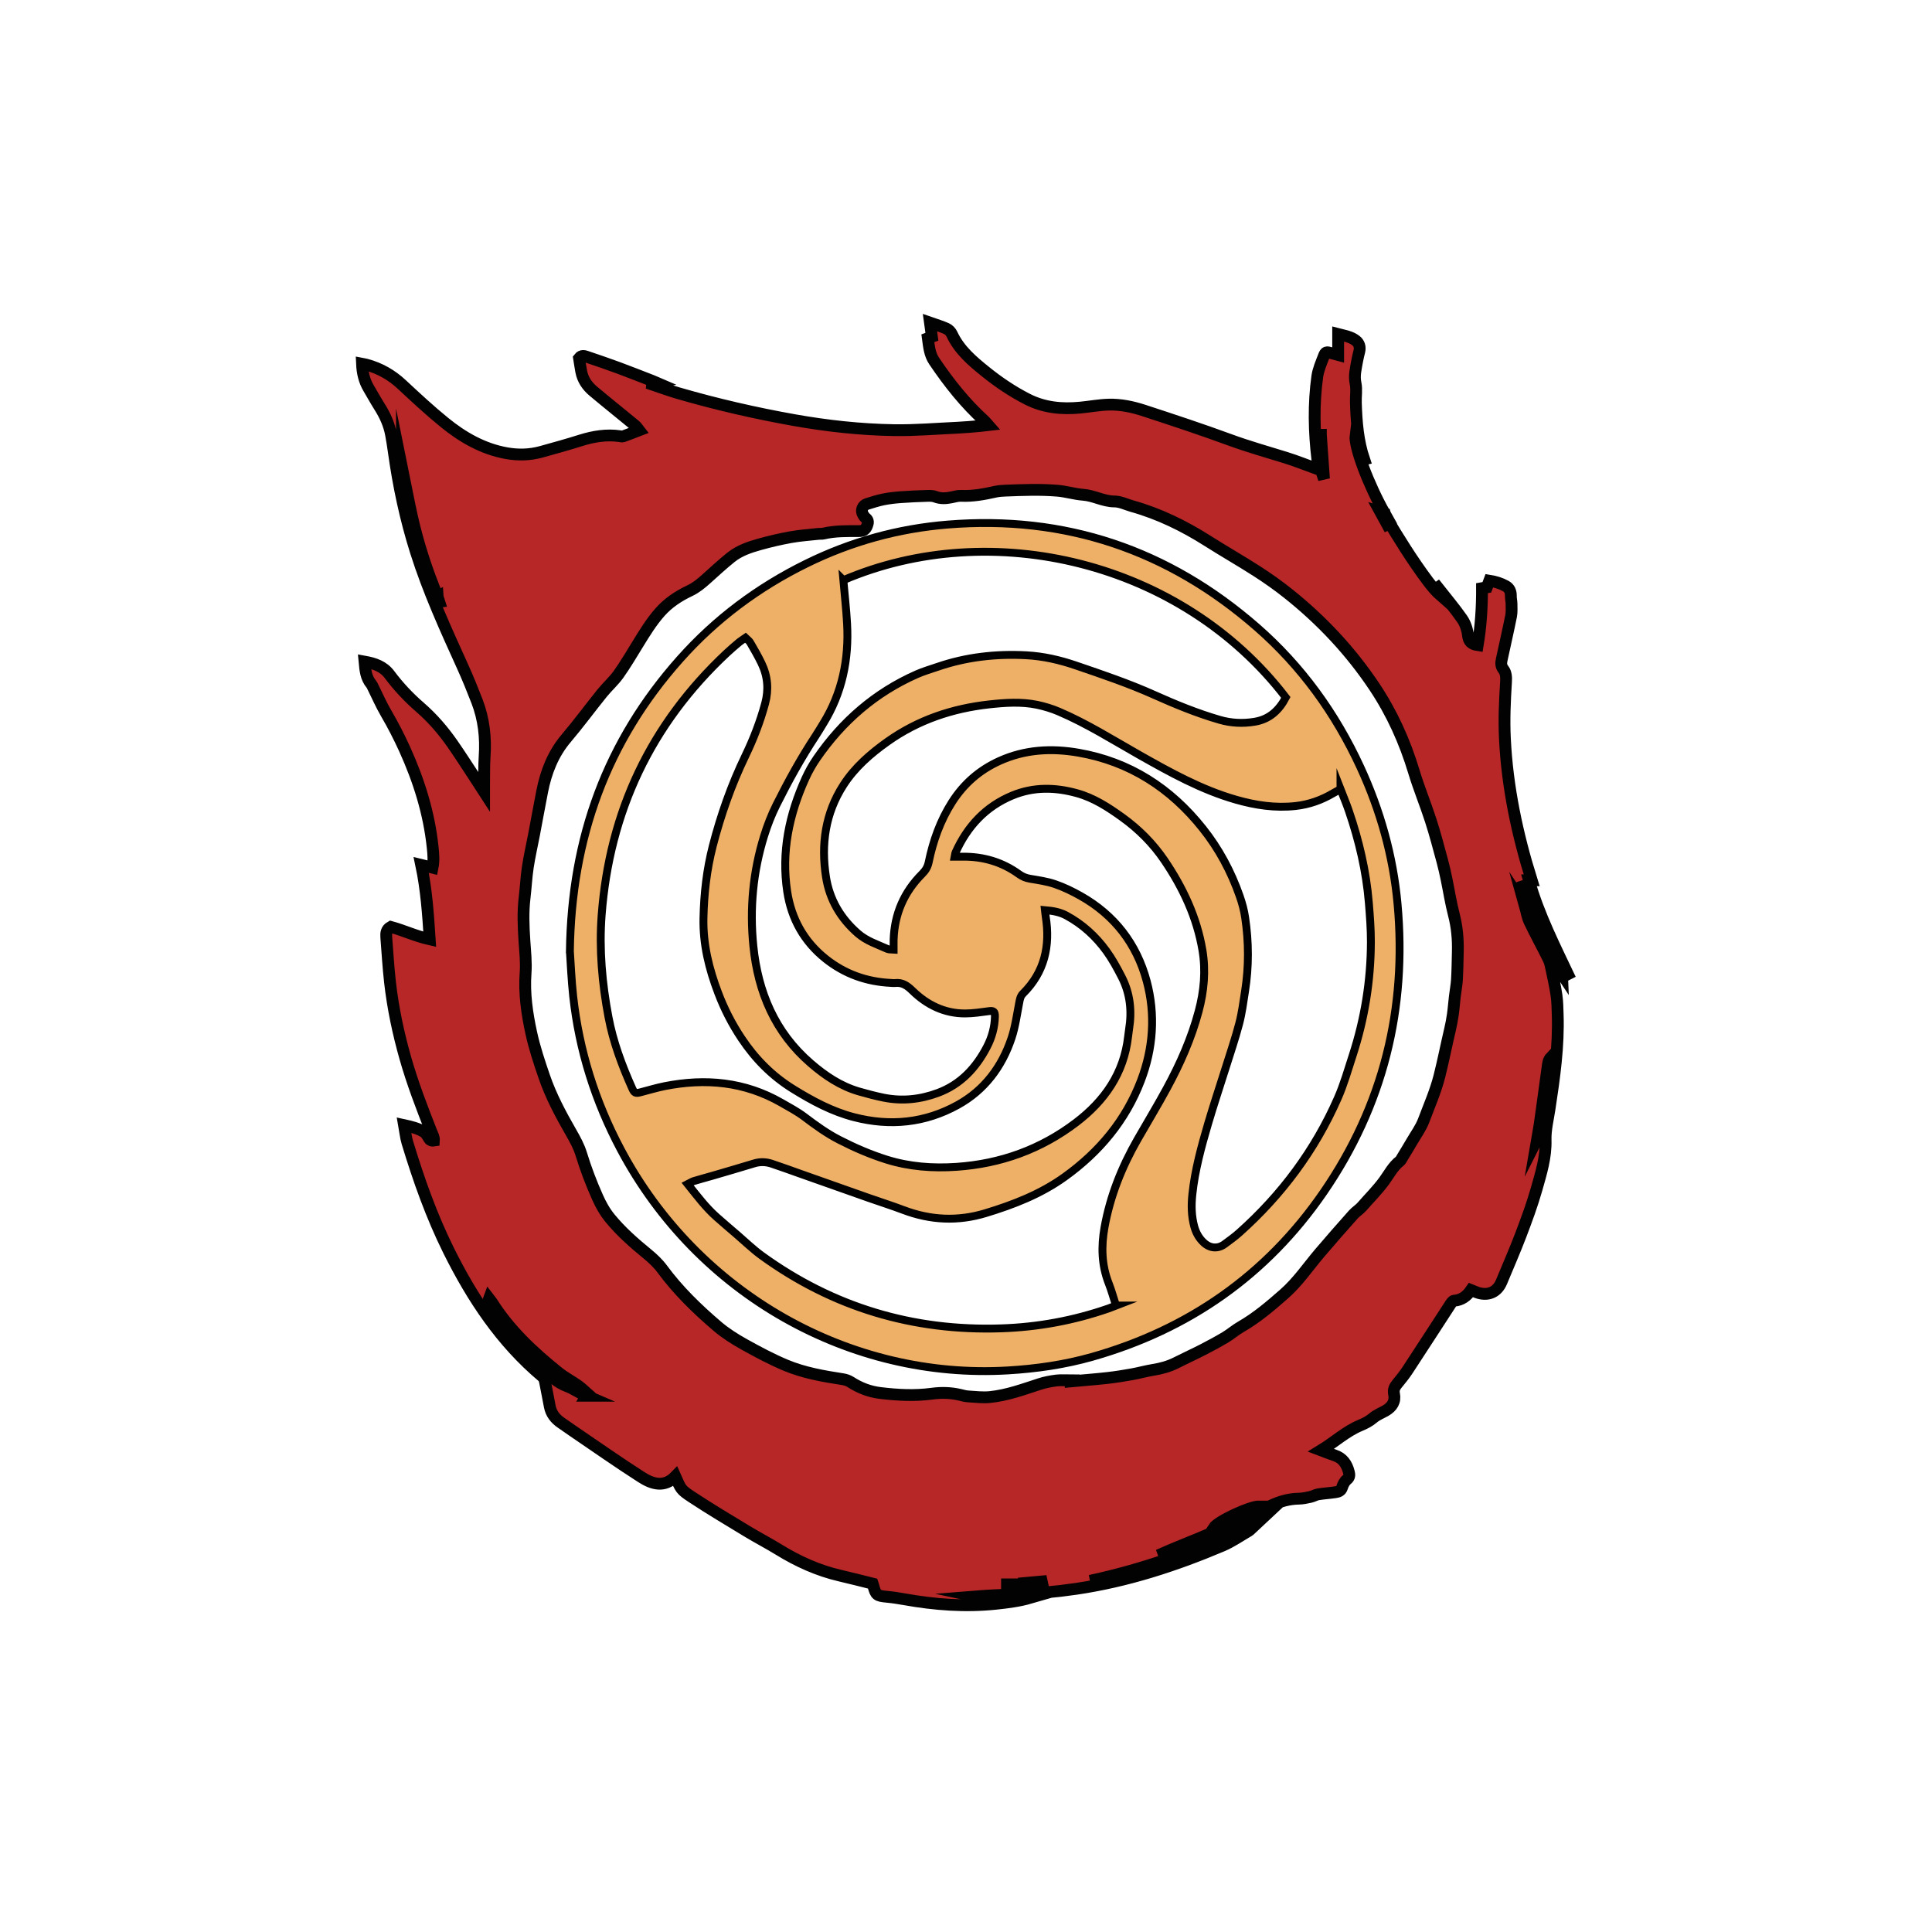
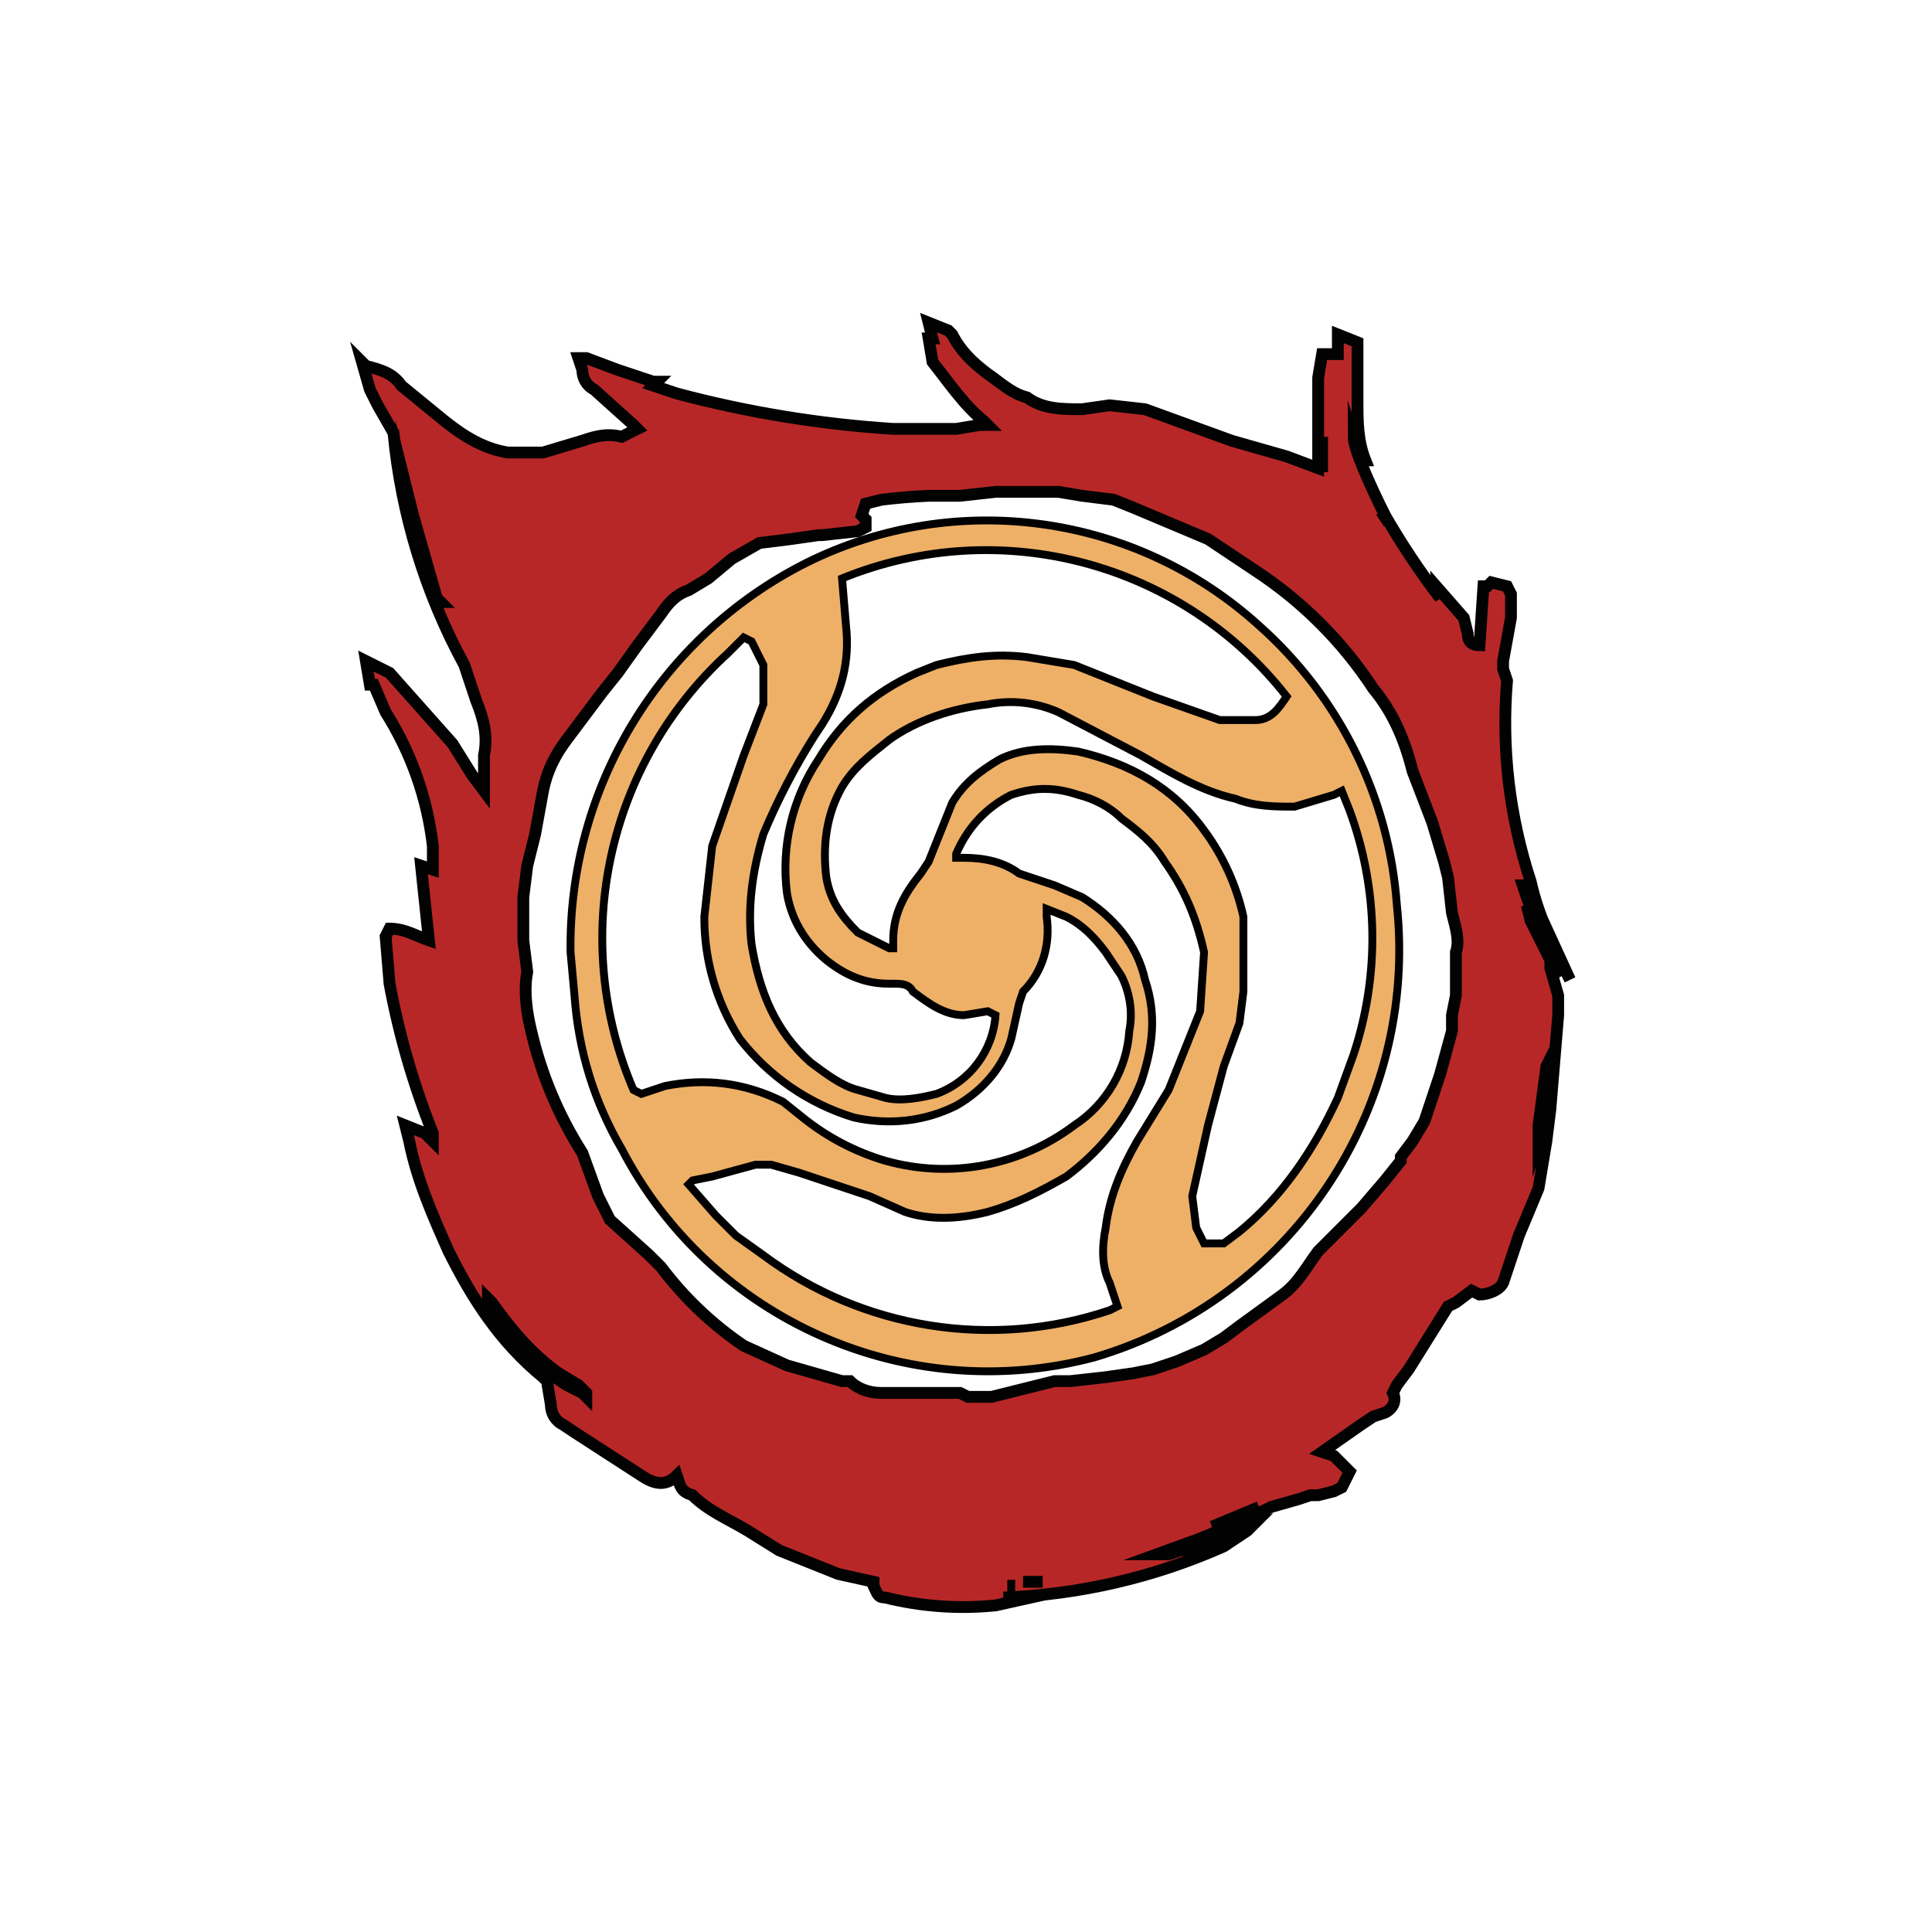
- <svg xmlns="http://www.w3.org/2000/svg" width="491" height="491" viewBox="0 0 491 491" fill="none">
-   <path d="M352.05 131.11C355.45 136.78 358.92 142.4 362.89 147.7C363.91 149.06 365 150.36 366.32 151.52C365.91 150.86 365.51 150.19 365.1 149.53C365.2 149.46 365.31 149.39 365.41 149.32C367.48 151.96 369.67 154.53 371.58 157.28C372.4 158.46 372.91 160.01 373.07 161.45C373.25 163.04 373.95 163.72 375.55 163.96C376.34 159.2 376.66 154.41 376.64 149.48C377.05 149.41 377.4 149.34 377.87 149.26C378.05 148.79 378.25 148.23 378.5 147.57C379.99 147.81 381.4 148.23 382.69 148.95C383.64 149.48 384 150.39 383.97 151.49C383.96 152.14 384.13 152.79 384.14 153.44C384.14 154.48 384.23 155.55 384.03 156.56C383.29 160.26 382.44 163.94 381.65 167.62C381.46 168.5 381.42 169.28 382.08 170.11C382.77 170.99 382.81 172.13 382.74 173.28C382.44 178.1 382.22 182.91 382.46 187.75C383.06 200.03 385.57 211.92 389.26 223.72H388.56C391.06 232.58 395.21 240.67 399.09 248.88C394.79 241.19 390.65 233.42 387.57 225.13C387.46 225.17 387.35 225.21 387.24 225.24C387.52 226.2 387.73 227.19 388.09 228.12C390.49 234.29 393.38 240.24 396.53 246.06C396.78 246.53 397 247.02 397.02 247.62C396.77 247.24 396.49 246.87 396.27 246.47C394.27 242.69 392.27 238.91 390.28 235.12C389.43 233.51 388.61 231.88 387.56 230.3C387.93 231.62 388.13 233.02 388.71 234.24C390.23 237.44 391.96 240.55 393.53 243.74C393.94 244.57 394.12 245.52 394.31 246.44C394.77 248.61 395.25 250.77 395.57 252.96C395.8 254.55 395.82 256.17 395.87 257.78C396.15 265.88 395.02 273.86 393.8 281.83C393.4 284.47 392.72 287.13 392.8 289.76C392.92 294.09 391.67 298.09 390.53 302.12C389.4 306.12 387.95 310.04 386.47 313.93C384.95 317.92 383.23 321.84 381.59 325.79C380.55 328.29 378.37 329.34 375.76 328.59C375.13 328.41 374.53 328.12 373.85 327.85C372.81 329.38 371.48 330.42 369.53 330.56C369.14 330.59 368.74 331.26 368.45 331.71C364.87 337.2 361.32 342.72 357.72 348.2C356.9 349.45 355.95 350.61 355 351.77C354.4 352.5 354.08 353.25 354.28 354.22C354.69 356.19 353.79 357.54 352.15 358.5C351.09 359.11 349.91 359.56 348.99 360.34C347.98 361.19 346.93 361.74 345.7 362.25C342.11 363.74 339.23 366.44 335.73 368.58C337.06 369.08 338.11 369.52 339.19 369.87C341.26 370.54 342.29 372.11 342.79 374.08C342.96 374.74 343.06 375.41 342.3 376.01C341.72 376.47 341.3 377.27 341.08 378C340.79 378.97 340.06 379.13 339.32 379.24C337.9 379.46 336.45 379.53 335.03 379.76C334.36 379.87 333.73 380.27 333.06 380.42C332.09 380.63 331.1 380.85 330.12 380.87C327.56 380.91 325.18 381.59 322.9 382.69C320.85 383.68 318.87 384.82 316.8 385.75C312.8 387.54 308.76 389.25 304.71 390.94C301.28 392.37 297.81 393.71 294.4 395.26C295.31 395.01 296.21 394.74 297.13 394.53C298.09 394.31 299.07 394.15 300.04 393.95C300.58 393.84 301.13 393.76 301.64 393.56C303.3 392.92 304.93 392.21 306.59 391.58C309.48 390.48 312.38 389.43 315.32 388.5C303.1 394.47 290.33 398.88 277.03 401.75C291.41 399.31 305.11 394.82 318.21 388.27C317.92 388.54 317.67 388.87 317.34 389.06C315.14 390.34 313.01 391.83 310.68 392.82C298.73 397.89 286.44 401.88 273.54 403.78C268.25 404.56 262.96 405.02 257.62 405.21C254.4 405.33 251.18 405.46 247.96 405.72C250.2 406.2 252.46 406.18 254.73 406.14C256.11 406.11 257.5 406.2 258.88 406.18C259.87 406.17 260.86 406.07 261.86 406.07C259.03 406.89 256.12 407.26 253.21 407.57C245.36 408.41 237.57 407.82 229.82 406.43C228.35 406.17 226.86 405.94 225.37 405.8C222.85 405.56 222.58 405.38 221.95 403C221.89 402.79 221.82 402.59 221.78 402.47C218.96 401.77 216.24 401.06 213.49 400.43C207.91 399.14 202.78 396.81 197.92 393.82C195.32 392.22 192.61 390.82 190 389.24C185.25 386.36 180.48 383.52 175.85 380.47C172.93 378.55 173.04 378.39 171.63 375.23C168.82 378.13 165.75 377.16 163.02 375.41C157.13 371.64 151.41 367.61 145.62 363.68C144.61 362.99 143.62 362.27 142.61 361.59C141.12 360.58 140.08 359.25 139.73 357.47C139.3 355.35 138.94 353.22 138.5 351.1C138.41 350.66 138.2 350.13 137.87 349.85C127.41 341.06 120.07 329.98 114.05 317.88C109.66 309.04 106.39 299.79 103.53 290.37C103.12 289.01 102.99 287.56 102.7 285.94C104.54 286.34 106.18 286.75 107.64 287.61C108.17 287.92 108.58 288.54 108.89 289.11C109.2 289.68 109.53 289.98 110.28 289.86C110.34 289 109.89 288.29 109.6 287.55C107.18 281.4 104.81 275.23 103 268.86C101.21 262.55 99.86 256.15 99.12 249.64C98.69 245.84 98.47 242.02 98.17 238.21C98.09 237.18 98.17 236.19 99.31 235.56C102.53 236.43 105.63 237.91 109.21 238.72C108.79 232.27 108.37 226.1 107.05 219.82C108.14 220.09 108.98 220.29 109.93 220.52C110.29 218.74 110.14 217.04 109.96 215.36C109.05 206.6 106.44 198.32 102.81 190.32C101.4 187.23 99.86 184.23 98.15 181.3C96.86 179.1 95.85 176.75 94.71 174.47C94.61 174.27 94.53 174.06 94.39 173.9C93 172.27 92.84 170.29 92.64 168.14C95.19 168.59 97.44 169.36 98.99 171.44C101.26 174.48 103.84 177.23 106.7 179.71C109.87 182.46 112.59 185.6 114.98 189.03C116.82 191.67 118.56 194.39 120.33 197.08C121.17 198.36 121.99 199.66 123.03 201.26C123.03 200.31 123.03 199.72 123.03 199.14C123.07 196.86 123.01 194.58 123.16 192.31C123.5 187.47 122.97 182.76 121.23 178.23C120.09 175.28 118.9 172.34 117.6 169.47C113.24 159.86 108.86 150.26 105.68 140.17C103.05 131.84 101.25 123.32 100.06 114.67C99.86 113.24 99.63 111.82 99.37 110.4C98.9 107.85 97.84 105.55 96.46 103.36C95.48 101.81 94.6 100.21 93.67 98.63C92.57 96.77 92.1 94.74 92 92.45C92.41 92.53 92.76 92.58 93.1 92.67C96.54 93.6 99.52 95.29 102.14 97.74C105.67 101.03 109.22 104.33 112.96 107.37C117.61 111.15 122.74 114.11 128.77 115.18C131.72 115.7 134.61 115.63 137.51 114.84C140.91 113.9 144.29 112.96 147.66 111.9C150.82 110.91 154.15 110.36 157.53 110.85C157.8 110.89 158.12 110.98 158.35 110.9C159.63 110.44 160.9 109.94 162.41 109.36C162.02 108.87 161.8 108.45 161.46 108.17C157.91 105.24 154.31 102.37 150.78 99.41C149.22 98.1 148.09 96.46 147.71 94.39C147.5 93.25 147.33 92.1 147.16 91.03C147.81 90.19 148.54 90.47 149.21 90.7C151.89 91.61 154.57 92.52 157.22 93.5C160.08 94.56 162.92 95.69 165.77 96.79C166.1 96.92 166.42 97.07 166.91 97.28C166.43 97.38 166.13 97.44 165.83 97.51C165.83 97.59 165.81 97.67 165.8 97.74C168 98.48 170.17 99.29 172.4 99.93C182.07 102.74 191.87 104.99 201.78 106.76C210.17 108.25 218.63 109.18 227.14 109.32C232.57 109.41 238.02 108.94 243.46 108.69C245.24 108.61 247.01 108.44 248.78 108.29C249.48 108.23 250.18 108.13 251.14 108.02C250.72 107.54 250.5 107.25 250.24 107C245.26 102.5 241.14 97.28 237.4 91.74C236.24 90.02 236.09 88.01 235.81 85.96C236.18 85.82 236.5 85.7 236.83 85.58C236.67 84.43 236.52 83.35 236.34 82C237.88 82.54 239.26 82.94 240.54 83.52C241.1 83.77 241.65 84.34 241.91 84.91C243.81 88.99 247.13 91.78 250.51 94.5C253.8 97.15 257.3 99.51 261.08 101.44C265.34 103.62 269.87 104.04 274.54 103.59C276.97 103.36 279.39 102.89 281.82 102.83C284.83 102.76 287.8 103.38 290.65 104.31C297.98 106.71 305.31 109.12 312.55 111.78C317.25 113.51 322.05 114.85 326.82 116.33C329.56 117.18 332.22 118.27 335.12 119.32C335.01 118.48 334.9 117.63 334.8 116.78C333.96 109.74 333.8 102.69 334.78 95.67C335.03 93.89 335.8 92.17 336.45 90.47C336.86 89.4 337.09 89.39 338.26 89.73C338.83 89.89 339.4 90.04 340.08 90.22V84.9C341.7 85.32 343.29 85.56 344.57 86.55C345.41 87.2 345.72 88.16 345.47 89.24C345.27 90.1 345.04 90.96 344.89 91.84C344.58 93.68 344.08 95.45 344.5 97.41C344.84 98.99 344.52 100.71 344.58 102.36C344.73 107.25 345.11 112.1 346.7 116.8C346.59 116.83 346.47 116.86 346.36 116.88C346.04 115.9 345.7 114.92 345.4 113.92C345.09 112.86 344.81 111.79 344.49 110.58C344.13 113.5 347.71 123.01 351.91 130.5C351.66 130.42 351.4 130.34 350.84 130.16C351.51 131.38 352.04 132.36 352.57 133.33L352.75 133.25C352.54 132.53 352.34 131.81 352.13 131.09L352.05 131.11ZM111.22 151.54C111.25 152.01 111.29 152.47 111.32 152.94C111.42 152.93 111.52 152.91 111.62 152.9C111.48 152.46 111.34 152.01 111.19 151.57C108.48 144.99 106.26 138.26 104.71 131.31C103.79 127.2 103.03 123.06 102.15 118.73C102.15 119.33 102.09 119.72 102.15 120.1C102.86 124.14 103.5 128.19 104.35 132.2C105.67 138.4 107.73 144.38 110.2 150.21C110.41 150.71 110.43 151.44 111.2 151.55L111.22 151.54ZM271.97 350.85L271.99 351.08C275.14 350.79 278.29 350.55 281.43 350.2C283.52 349.97 285.61 349.63 287.68 349.26C289.48 348.94 291.25 348.43 293.06 348.14C295.11 347.81 297.07 347.28 298.92 346.34C301.2 345.18 303.53 344.13 305.8 342.96C307.72 341.97 309.62 340.94 311.48 339.83C312.81 339.03 313.99 337.98 315.34 337.21C319.37 334.9 322.87 331.91 326.33 328.87C329.82 325.81 332.41 321.96 335.39 318.44C338.19 315.14 341.06 311.89 343.93 308.66C344.59 307.92 345.49 307.39 346.14 306.64C348.03 304.47 350.07 302.45 351.79 300.1C353.04 298.39 354.03 296.41 355.77 295.07C355.98 294.91 356.1 294.63 356.25 294.39C357.11 292.97 357.98 291.55 358.82 290.11C359.85 288.34 361.11 286.64 361.82 284.74C363.22 281.01 364.83 277.38 365.82 273.47C366.81 269.55 367.58 265.58 368.51 261.65C368.8 260.41 369.04 259.15 369.22 257.89C369.44 256.35 369.55 254.8 369.73 253.26C369.9 251.83 370.18 250.4 370.27 248.97C370.41 246.59 370.43 244.21 370.49 241.83C370.57 238.65 370.29 235.54 369.48 232.43C368.71 229.48 368.25 226.45 367.63 223.47C367.31 221.96 366.99 220.44 366.58 218.95C365.63 215.47 364.73 211.98 363.62 208.55C362.28 204.38 360.59 200.31 359.33 196.12C357.02 188.45 353.76 181.23 349.33 174.58C343.28 165.5 335.88 157.61 327.34 150.81C324.82 148.81 322.19 146.94 319.48 145.2C315.32 142.53 311.02 140.08 306.85 137.43C300.86 133.63 294.55 130.55 287.7 128.63C286.21 128.21 284.71 127.44 283.22 127.44C280.42 127.43 278.02 125.94 275.29 125.74C273.09 125.58 270.94 124.89 268.74 124.71C264.32 124.34 259.89 124.52 255.47 124.69C254.64 124.72 253.8 124.78 252.99 124.96C250.12 125.6 247.25 126.15 244.27 126.01C243.46 125.97 242.62 126.22 241.81 126.39C240.43 126.67 239.09 126.77 237.71 126.24C237.11 126.01 236.4 126 235.74 126.02C233.46 126.09 231.19 126.18 228.92 126.35C227.44 126.46 225.95 126.63 224.49 126.92C223.09 127.2 221.71 127.66 220.34 128.08C219.2 128.43 218.71 129.75 219.31 130.76C219.51 131.09 219.73 131.44 220.03 131.67C220.74 132.24 220.65 132.84 220.36 133.6C219.99 134.58 219.39 134.97 218.35 134.97C215.3 134.97 212.23 134.9 209.23 135.61C208.86 135.7 208.45 135.63 208.07 135.67C205.7 135.93 203.32 136.09 200.98 136.51C198.31 136.99 195.65 137.61 193.04 138.34C190.47 139.06 187.91 139.92 185.79 141.62C183.63 143.35 181.59 145.24 179.53 147.09C178.25 148.24 176.95 149.33 175.36 150.09C172.48 151.45 169.83 153.18 167.7 155.6C165.53 158.07 163.82 160.86 162.1 163.66C160.5 166.26 158.95 168.9 157.19 171.38C155.97 173.09 154.36 174.5 153.03 176.14C149.96 179.94 147.07 183.89 143.91 187.61C140.57 191.55 138.78 196.13 137.8 201.09C137.08 204.74 136.43 208.4 135.73 212.06C135.2 214.84 134.56 217.59 134.14 220.38C133.75 222.95 133.63 225.57 133.32 228.16C132.88 231.82 133.04 235.48 133.28 239.14C133.46 241.85 133.77 244.6 133.57 247.29C133.19 252.46 133.93 257.51 135.01 262.49C135.83 266.28 137.07 269.99 138.33 273.66C140.03 278.61 142.5 283.21 145.1 287.75C146.12 289.52 147.13 291.36 147.72 293.3C148.86 297.03 150.24 300.65 151.82 304.2C152.67 306.12 153.69 307.96 155.05 309.62C157.85 313.03 161.14 315.92 164.54 318.7C165.9 319.82 167.23 321.06 168.27 322.47C172.32 327.97 177.18 332.69 182.34 337.09C184.39 338.84 186.73 340.32 189.1 341.64C192.54 343.56 196.04 345.43 199.66 346.95C204.28 348.89 209.23 349.75 214.17 350.51C214.86 350.62 215.59 350.85 216.17 351.23C218.49 352.73 220.96 353.69 223.74 354.02C228.12 354.55 232.49 354.78 236.86 354.19C239.27 353.87 241.61 353.93 243.97 354.48C244.67 354.65 245.38 354.85 246.1 354.89C247.92 355 249.77 355.23 251.58 355.05C255.98 354.61 260.11 353.07 264.29 351.72C265.64 351.28 267.07 351.02 268.49 350.84C269.64 350.7 270.82 350.81 271.99 350.81L271.97 350.85ZM149.09 354.72C149.18 354.57 149.27 354.42 149.37 354.27C148.55 353.56 147.79 352.77 146.91 352.15C145.27 350.99 143.46 350.05 141.9 348.8C135.48 343.64 129.5 338.06 125.05 331.03C124.82 330.67 124.53 330.35 124.27 330.01C124.17 330.27 124.2 330.43 124.27 330.56C128.77 337.95 134.09 344.66 140.72 350.29C141.79 351.2 142.95 351.88 144.28 352.37C145.41 352.79 146.43 353.48 147.51 354.03C148.02 354.29 148.57 354.49 149.1 354.72H149.09ZM390.6 289.72C392.14 286.72 394.64 271.59 394.18 268.67C393.43 269.46 393.41 270.41 393.28 271.32C392.63 276.05 392 280.78 391.33 285.5C391.13 286.91 390.84 288.31 390.6 289.72ZM320.08 382.83C317.67 382.81 309.55 386.61 308.43 388.29L320.08 382.83ZM335.69 110.5C335.69 110.5 335.61 110.5 335.57 110.5C335.57 113.26 335.54 116.02 335.59 118.79C335.59 119.33 335.89 119.87 336.06 120.41C336.17 120.38 336.27 120.35 336.38 120.33C336.15 117.06 335.92 113.78 335.69 110.51V110.5ZM260.19 402.34C260.19 402.34 260.19 402.44 260.19 402.49C260.98 402.49 261.78 402.54 262.57 402.47C263.31 402.4 264.04 402.2 264.78 402.06L264.75 401.92C263.23 402.06 261.71 402.19 260.19 402.33V402.34ZM255.92 402.65C255.92 402.65 255.92 402.69 255.92 402.71H258.39C258.39 402.71 258.39 402.67 258.39 402.65H255.92Z" fill="#B82727" stroke="#020202" stroke-width="3" stroke-miterlimit="10" />
-   <path d="M144.83 241.81C145.21 212.76 154.3 188.31 172.82 167.5C181.9 157.29 192.68 149.26 204.94 143.23C216.29 137.64 228.3 134.33 240.87 133.31C270.72 130.89 296.92 139.75 319.44 159.42C330.77 169.32 339.41 181.28 345.72 194.95C350.82 206.01 354.06 217.58 355.17 229.68C357.61 256.34 351.55 280.95 336.34 303.05C321.85 324.09 302.06 337.89 277.5 344.85C270.53 346.82 263.4 347.85 256.16 348.28C216.19 350.66 177.39 329.06 157.75 292.12C151.26 279.91 147.18 266.94 145.67 253.2C145.21 249.01 145.05 244.79 144.84 241.82L144.83 241.81ZM340.67 200.55C339.86 201 339.33 201.28 338.81 201.59C335.85 203.34 332.69 204.46 329.26 204.84C324.09 205.41 319.06 204.65 314.11 203.23C305.32 200.71 297.39 196.3 289.51 191.84C282.79 188.03 276.24 183.9 269.12 180.85C267.35 180.09 265.46 179.52 263.57 179.12C259.55 178.29 255.49 178.57 251.45 179.01C242.05 180.04 233.33 182.96 225.58 188.46C221.25 191.53 217.24 195.02 214.35 199.51C209.74 206.66 208.62 214.6 209.92 222.89C210.82 228.64 213.64 233.41 218.04 237.24C220.23 239.15 222.96 240.01 225.54 241.17C225.94 241.35 226.45 241.27 227.11 241.32C227.11 240.32 227.09 239.56 227.11 238.79C227.32 232.27 229.76 226.69 234.35 222.1C235.23 221.22 235.76 220.34 236.01 219.15C237.13 213.72 238.96 208.55 241.96 203.85C244.94 199.18 248.92 195.7 253.99 193.4C260.47 190.46 267.24 190.1 274.09 191.29C287.11 193.55 297.51 200.29 305.67 210.55C309.79 215.72 312.88 221.5 315.06 227.74C315.68 229.51 316.18 231.36 316.45 233.22C317.37 239.41 317.4 245.63 316.43 251.82C315.99 254.62 315.64 257.44 314.92 260.17C313.92 263.98 312.64 267.72 311.46 271.48C309.98 276.2 308.4 280.89 307.01 285.63C305.29 291.5 303.67 297.4 303.03 303.51C302.73 306.29 302.77 309.06 303.53 311.78C303.98 313.37 304.76 314.75 305.99 315.86C307.59 317.3 309.56 317.43 311.27 316.15C312.52 315.22 313.79 314.32 314.95 313.28C325.72 303.67 334.16 292.35 339.98 279.11C341.53 275.59 342.57 271.91 343.76 268.26C346.81 258.88 348.37 249.27 348.4 239.42C348.41 236.09 348.15 232.76 347.88 229.44C347.22 221.42 345.39 213.65 342.79 206.05C342.18 204.27 341.45 202.54 340.67 200.54V200.55ZM265.57 231.3C265.65 231.99 265.69 232.51 265.77 233.02C266.94 240.42 265.46 247.06 260.01 252.48C259.3 253.18 259.19 253.98 259.02 254.86C258.43 257.85 258.04 260.92 257.08 263.8C254.64 271.12 250.2 277.06 243.39 280.82C235.1 285.4 226.25 286.3 217.07 283.93C211.45 282.48 206.43 279.77 201.55 276.75C196.21 273.45 191.92 269.1 188.45 263.89C186.03 260.27 184.07 256.43 182.52 252.35C180.18 246.22 178.64 239.98 178.78 233.34C178.91 227.14 179.6 221.03 181.14 215.03C183.17 207.16 185.85 199.51 189.39 192.17C191.47 187.86 193.2 183.41 194.45 178.77C195.41 175.23 195.11 171.82 193.52 168.54C192.65 166.74 191.65 165.01 190.64 163.28C190.38 162.83 189.89 162.52 189.45 162.09C188.83 162.52 188.31 162.83 187.85 163.21C186.79 164.1 185.73 165.01 184.71 165.96C165.4 184.02 154.88 206.29 152.9 232.61C152.25 241.31 153.02 249.92 154.64 258.48C155.83 264.81 158.07 270.78 160.68 276.62C161.21 277.8 161.51 277.92 162.76 277.6C164.8 277.08 166.83 276.45 168.9 276.04C179.28 273.98 189.26 274.89 198.59 280.25C200.56 281.38 202.6 282.46 204.41 283.82C207.26 285.97 210.11 288.05 213.3 289.68C217.17 291.67 221.15 293.39 225.28 294.69C231.07 296.51 237.03 296.95 243.09 296.54C254.32 295.77 264.49 292.1 273.45 285.3C280.72 279.78 285.65 272.74 286.7 263.41C286.77 262.8 286.84 262.2 286.94 261.59C287.7 256.96 287.23 252.48 285.07 248.28C283.9 246.01 282.67 243.74 281.18 241.69C278.48 237.97 275.12 234.9 271.04 232.69C269.4 231.8 267.64 231.48 265.57 231.3ZM283.62 331.79C282.97 329.78 282.48 327.96 281.79 326.21C279.95 321.55 279.83 316.79 280.7 311.94C282.13 303.97 285.09 296.57 289.1 289.57C291.58 285.23 294.18 280.95 296.56 276.55C299.93 270.33 302.79 263.89 304.62 257.02C305.99 251.9 306.47 246.75 305.59 241.5C304.18 233.12 300.64 225.6 295.93 218.65C293.05 214.4 289.42 210.75 285.24 207.74C281.67 205.17 278 202.77 273.68 201.58C268.16 200.05 262.68 199.94 257.33 202.15C250.51 204.96 245.85 209.99 242.85 216.65C242.72 216.93 242.72 217.27 242.63 217.72C243.4 217.72 244.05 217.72 244.71 217.72C249.93 217.67 254.71 219.08 258.94 222.14C259.84 222.79 260.72 223.15 261.79 223.33C263.92 223.69 266.09 223.99 268.12 224.69C270.37 225.46 272.54 226.52 274.62 227.69C283.24 232.55 288.89 239.88 291.43 249.36C293.71 257.86 293.08 266.45 289.96 274.62C286.1 284.74 279.38 292.78 270.57 299.1C264.48 303.47 257.62 306.14 250.51 308.3C243.43 310.46 236.49 310.12 229.59 307.51C226.68 306.41 223.71 305.47 220.78 304.44C214.91 302.37 209.05 300.29 203.18 298.22C200.83 297.39 198.48 296.52 196.11 295.74C194.66 295.26 193.19 295.21 191.69 295.66C188.18 296.73 184.66 297.75 181.15 298.78C179.55 299.25 177.94 299.66 176.35 300.15C175.86 300.3 175.43 300.6 174.77 300.93C177.21 303.98 179.41 306.91 182.17 309.34C183.88 310.85 185.61 312.33 187.34 313.81C189.4 315.58 191.37 317.5 193.56 319.09C211.71 332.25 232.05 338.33 254.43 337.59C263.77 337.28 272.87 335.61 281.7 332.54C282.27 332.34 282.82 332.1 283.63 331.79H283.62ZM214.33 147.43C214.66 151.23 215.08 154.88 215.28 158.53C215.78 167.58 214.03 176.12 209.21 183.9C208.57 184.94 207.95 186 207.28 187.02C203.57 192.64 200.33 198.54 197.32 204.56C196.06 207.08 195.03 209.75 194.19 212.45C191.36 221.58 190.49 230.95 191.46 240.45C192.65 252.14 196.93 262.36 206.03 270.22C209.69 273.38 213.62 276.03 218.31 277.39C220.39 277.99 222.49 278.54 224.61 278.97C229.3 279.91 233.91 279.41 238.37 277.75C244.15 275.6 248.06 271.38 250.83 266.04C252.07 263.66 252.79 261.07 252.85 258.36C252.88 257.03 252.5 256.81 251.27 256.98C249.3 257.24 247.31 257.55 245.32 257.56C240.04 257.58 235.59 255.39 231.9 251.79C230.56 250.48 229.32 249.61 227.44 249.83C227.11 249.87 226.77 249.81 226.44 249.8C220.26 249.51 214.68 247.54 209.83 243.67C204.31 239.27 201.11 233.48 200.06 226.57C198.54 216.53 200.55 206.99 204.69 197.84C205.49 196.08 206.45 194.36 207.55 192.76C214.05 183.3 222.43 176.02 232.98 171.36C234.7 170.6 236.53 170.07 238.31 169.46C245.61 166.96 253.14 166.12 260.82 166.53C265.12 166.76 269.28 167.71 273.35 169.1C280.08 171.4 286.81 173.67 293.32 176.59C298.74 179.02 304.25 181.28 309.98 182.94C312.92 183.79 315.88 183.92 318.89 183.42C322.66 182.79 325.09 180.48 326.78 177.25C300.18 142.59 251.89 131.33 214.34 147.44L214.33 147.43Z" fill="#EEB067" stroke="black" stroke-width="2" stroke-miterlimit="10" />
+ <svg xmlns="http://www.w3.org/2000/svg" width="491" height="491" fill="none">
+   <path fill="#B82727" stroke="#020202" stroke-miterlimit="10" stroke-width="3" d="M352 131a193 193 0 0 0 14 21l-1-2v-1l7 8 1 4c0 2 1 3 3 3l1-15h1l1-1 4 1 1 2v6l-2 11v2l1 3a129 129 0 0 0 6 51c2 9 6 17 10 25l-11-24h-1l1 3a158 158 0 0 0 9 20l-1-2-6-11-2-5 1 4 5 10v2l2 7v5l-2 24-1 8-2 12-5 12-4 12c-1 2-4 3-6 3l-2-1-4 3-2 1-10 16-3 4-1 2c1 2 0 4-2 5l-3 1-3 2-10 7 3 1 4 4-1 2-1 2-2 1-4 1h-2l-3 1-7 2-6 3-12 5-11 4h3l3-1h2l5-2a243 243 0 0 1 11-4l-1 1-6 4a152 152 0 0 1-56 13h7l-9 2a82 82 0 0 1-28-2c-2 0-2-1-3-3v-1l-9-2-15-6-8-5c-5-3-10-5-14-9-3-1-3-2-4-5-3 3-6 2-9 0l-17-11-3-2c-2-1-3-3-3-5l-1-6-1-1c-11-9-18-20-24-32-4-9-8-18-10-28l-1-4 5 2 1 1 1 1v-2a202 202 0 0 1-11-38l-1-12 1-2c4 0 7 2 10 3l-2-19 3 1v-6a81 81 0 0 0-12-34l-3-7h-1l-1-6 6 3 8 9 8 9 5 8 3 4v-9c1-5 0-9-2-14l-3-9a154 154 0 0 1-18-59l-4-7-2-4-2-7 1 1c4 1 7 2 9 5l11 9c5 4 10 7 16 8h9l10-3c3-1 6-2 10-1l4-2-1-1-10-9c-2-1-3-3-3-5l-1-3h2l8 3 9 3h1l-1 1 6 2a284 284 0 0 0 55 9h16l6-1h2l-1-1c-5-4-9-10-13-15l-1-6h1l-1-4 5 2 1 1c2 4 5 7 9 10 3 2 6 5 10 6 4 3 9 3 14 3l7-1 9 1 22 8 14 4 8 3V96l1-6h4v-5l5 2v15c0 5 0 10 2 15h-1l-1-3-1-3c0 3 4 12 8 20l-1-1 2 3-1-2Zm-241 21v1h1l-1-1-6-21-3-12v1l2 12 6 18 1 2Zm161 199 9-1 7-1 5-1 6-2 7-3 5-3 4-3 11-8c4-3 6-7 9-11l9-9 2-2 6-7 4-5v-1l3-4 3-5 4-12 3-11v-4l1-5v-11c1-3 0-6-1-10l-1-9-1-4-3-10-5-13c-2-8-5-15-10-21a104 104 0 0 0-30-30l-12-8-19-8-5-2-8-1-6-1h-16l-9 1h-8a155 155 0 0 0-12 1l-4 1-1 3 1 1v2l-2 1-9 1h-1l-7 1-8 1-7 4-6 5-5 3c-3 1-5 3-7 6l-6 8-5 7-4 5-9 12c-3 4-5 8-6 13l-2 11-2 8-1 8v11l1 8c-1 5 0 11 1 15a99 99 0 0 0 13 31l4 11 3 6 10 9 3 3a88 88 0 0 0 21 20l11 5 14 4h2c2 2 5 3 8 3h20l2 1h6l12-3 4-1h4Zm-123 4v-1l-2-2-5-3c-7-5-12-11-17-18l-1-1v1c5 7 10 14 17 19l3 2 4 2 1 1Zm242-65c1-3 4-18 3-21l-1 2-2 15v4Zm-71 93-12 5 12-5Zm16-272v9-9Zm-76 291h5-5Zm-4 1h2-2Z" />
+   <path fill="#EEB067" stroke="#000" stroke-miterlimit="10" stroke-width="2" d="M145 242a109 109 0 0 1 60-99 103 103 0 0 1 115 16 105 105 0 0 1 35 71 108 108 0 0 1-77 115 105 105 0 0 1-120-53c-7-12-11-25-12-39l-1-11Zm196-41-2 1-10 3c-5 0-10 0-15-2-9-2-17-7-24-11l-21-11a30 30 0 0 0-18-2c-9 1-18 4-25 9-5 4-9 7-12 12-4 7-5 15-4 23 1 6 4 10 8 14l8 4h1v-2c0-7 3-12 7-17l2-3 6-15c3-5 7-8 12-11 6-3 13-3 20-2 13 3 24 9 32 20a58 58 0 0 1 10 22v19l-1 8-4 11-4 15-4 18 1 8 2 4h5l4-3c11-9 19-21 25-34l4-11a94 94 0 0 0-1-62l-2-5Zm-75 30v2c1 7-1 14-6 19l-1 3-2 9c-2 7-7 13-14 17-8 4-17 5-26 3a58 58 0 0 1-29-20 57 57 0 0 1-9-31l2-18 8-23 5-13v-10l-3-6-2-1-1 1-3 3a98 98 0 0 0-24 111l2 1 6-2c10-2 20-1 30 4l5 4a61 61 0 0 0 21 11 55 55 0 0 0 48-9 31 31 0 0 0 14-24c1-5 0-10-2-14l-4-6c-3-4-6-7-10-9l-5-2Zm18 101-2-6c-2-4-2-9-1-14 1-8 4-15 8-22l8-13 8-20 1-15c-2-9-5-16-10-23-3-5-7-8-11-11-3-3-7-5-11-6-6-2-11-2-17 0-6 3-11 8-14 15v1h2c5 0 10 1 14 4l3 1 6 2 7 3c8 5 14 12 16 21 3 9 2 17-1 26-4 10-11 18-19 24-7 4-13 7-20 9-8 2-15 2-21 0l-9-4-18-6-7-2h-4l-11 3-5 1-1 1 7 8 5 5 7 5a96 96 0 0 0 88 14l2-1Zm-70-185 1 12c1 9-1 17-6 25l-2 3a168 168 0 0 0-13 25c-3 10-4 19-3 28 2 12 6 22 15 30 4 3 8 6 12 7l7 2c4 1 9 0 13-1a23 23 0 0 0 15-20l-2-1-6 1c-5 0-9-3-13-6-1-2-3-2-5-2h-1c-6 0-11-2-16-6-6-5-9-11-10-17a50 50 0 0 1 8-34c6-10 14-17 25-22l5-2c8-2 15-3 23-2l12 2 20 8 17 6h9c4 0 6-3 8-6a97 97 0 0 0-113-30Z" />
</svg>
